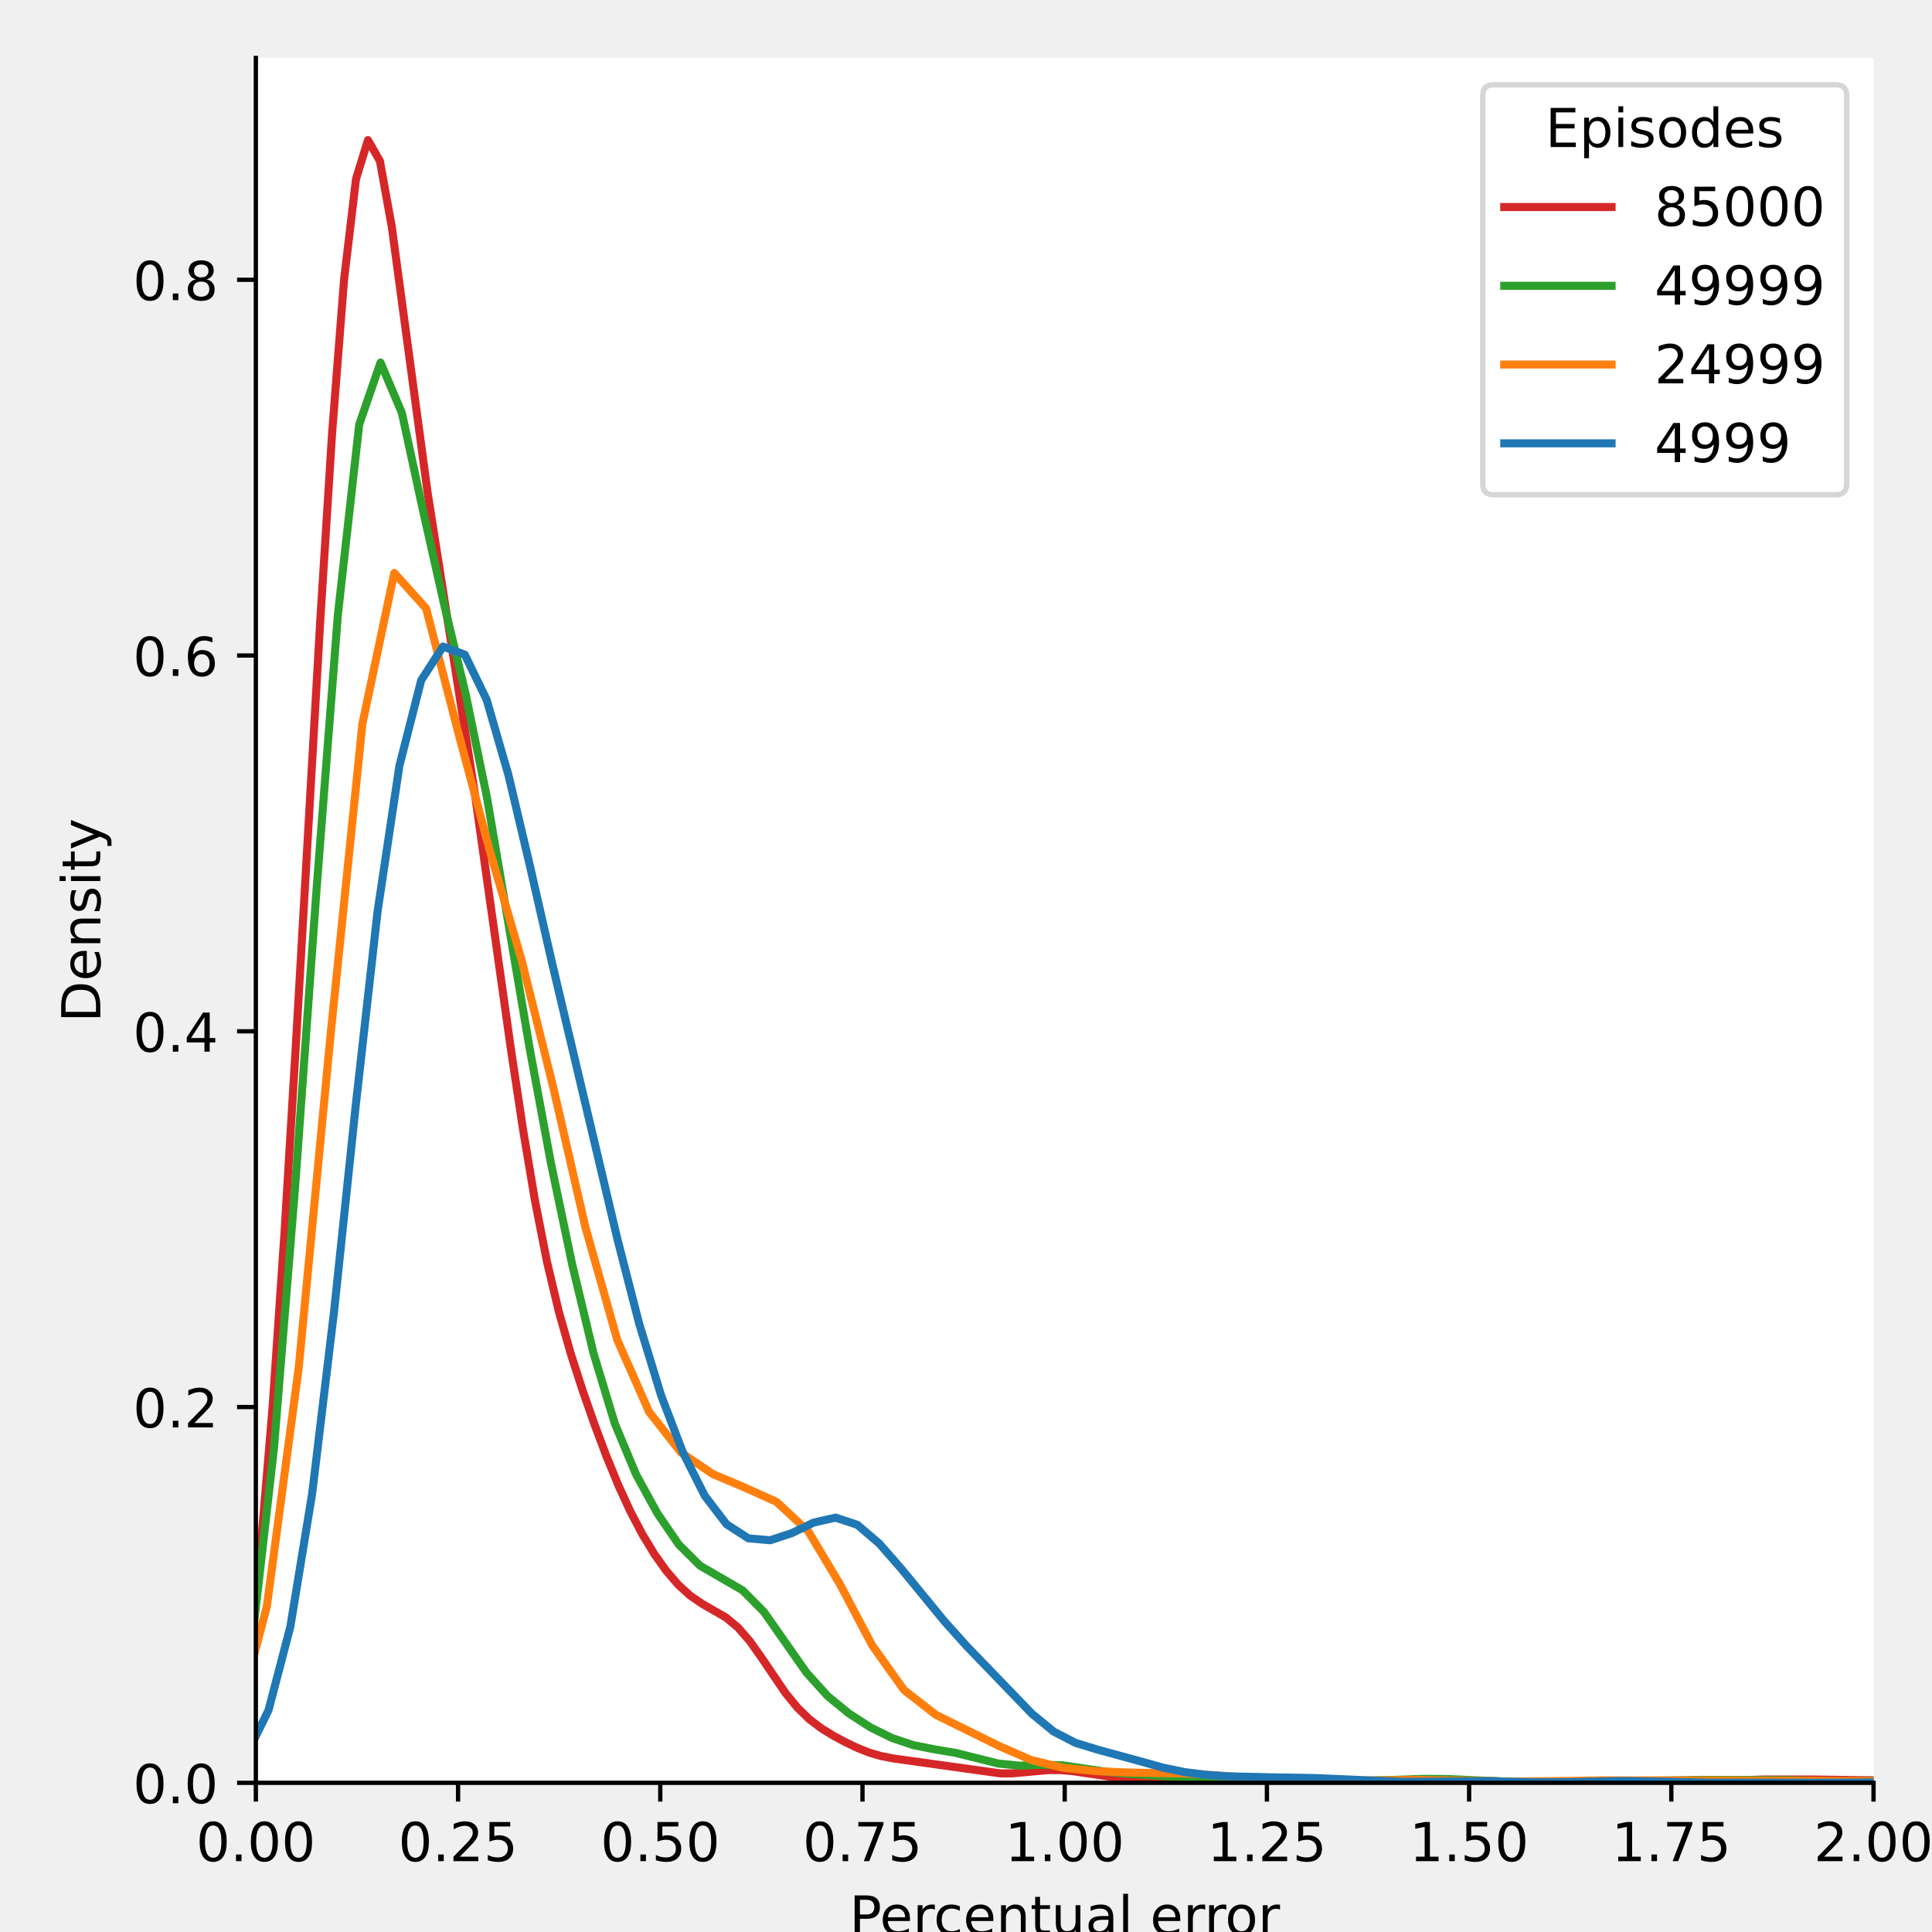
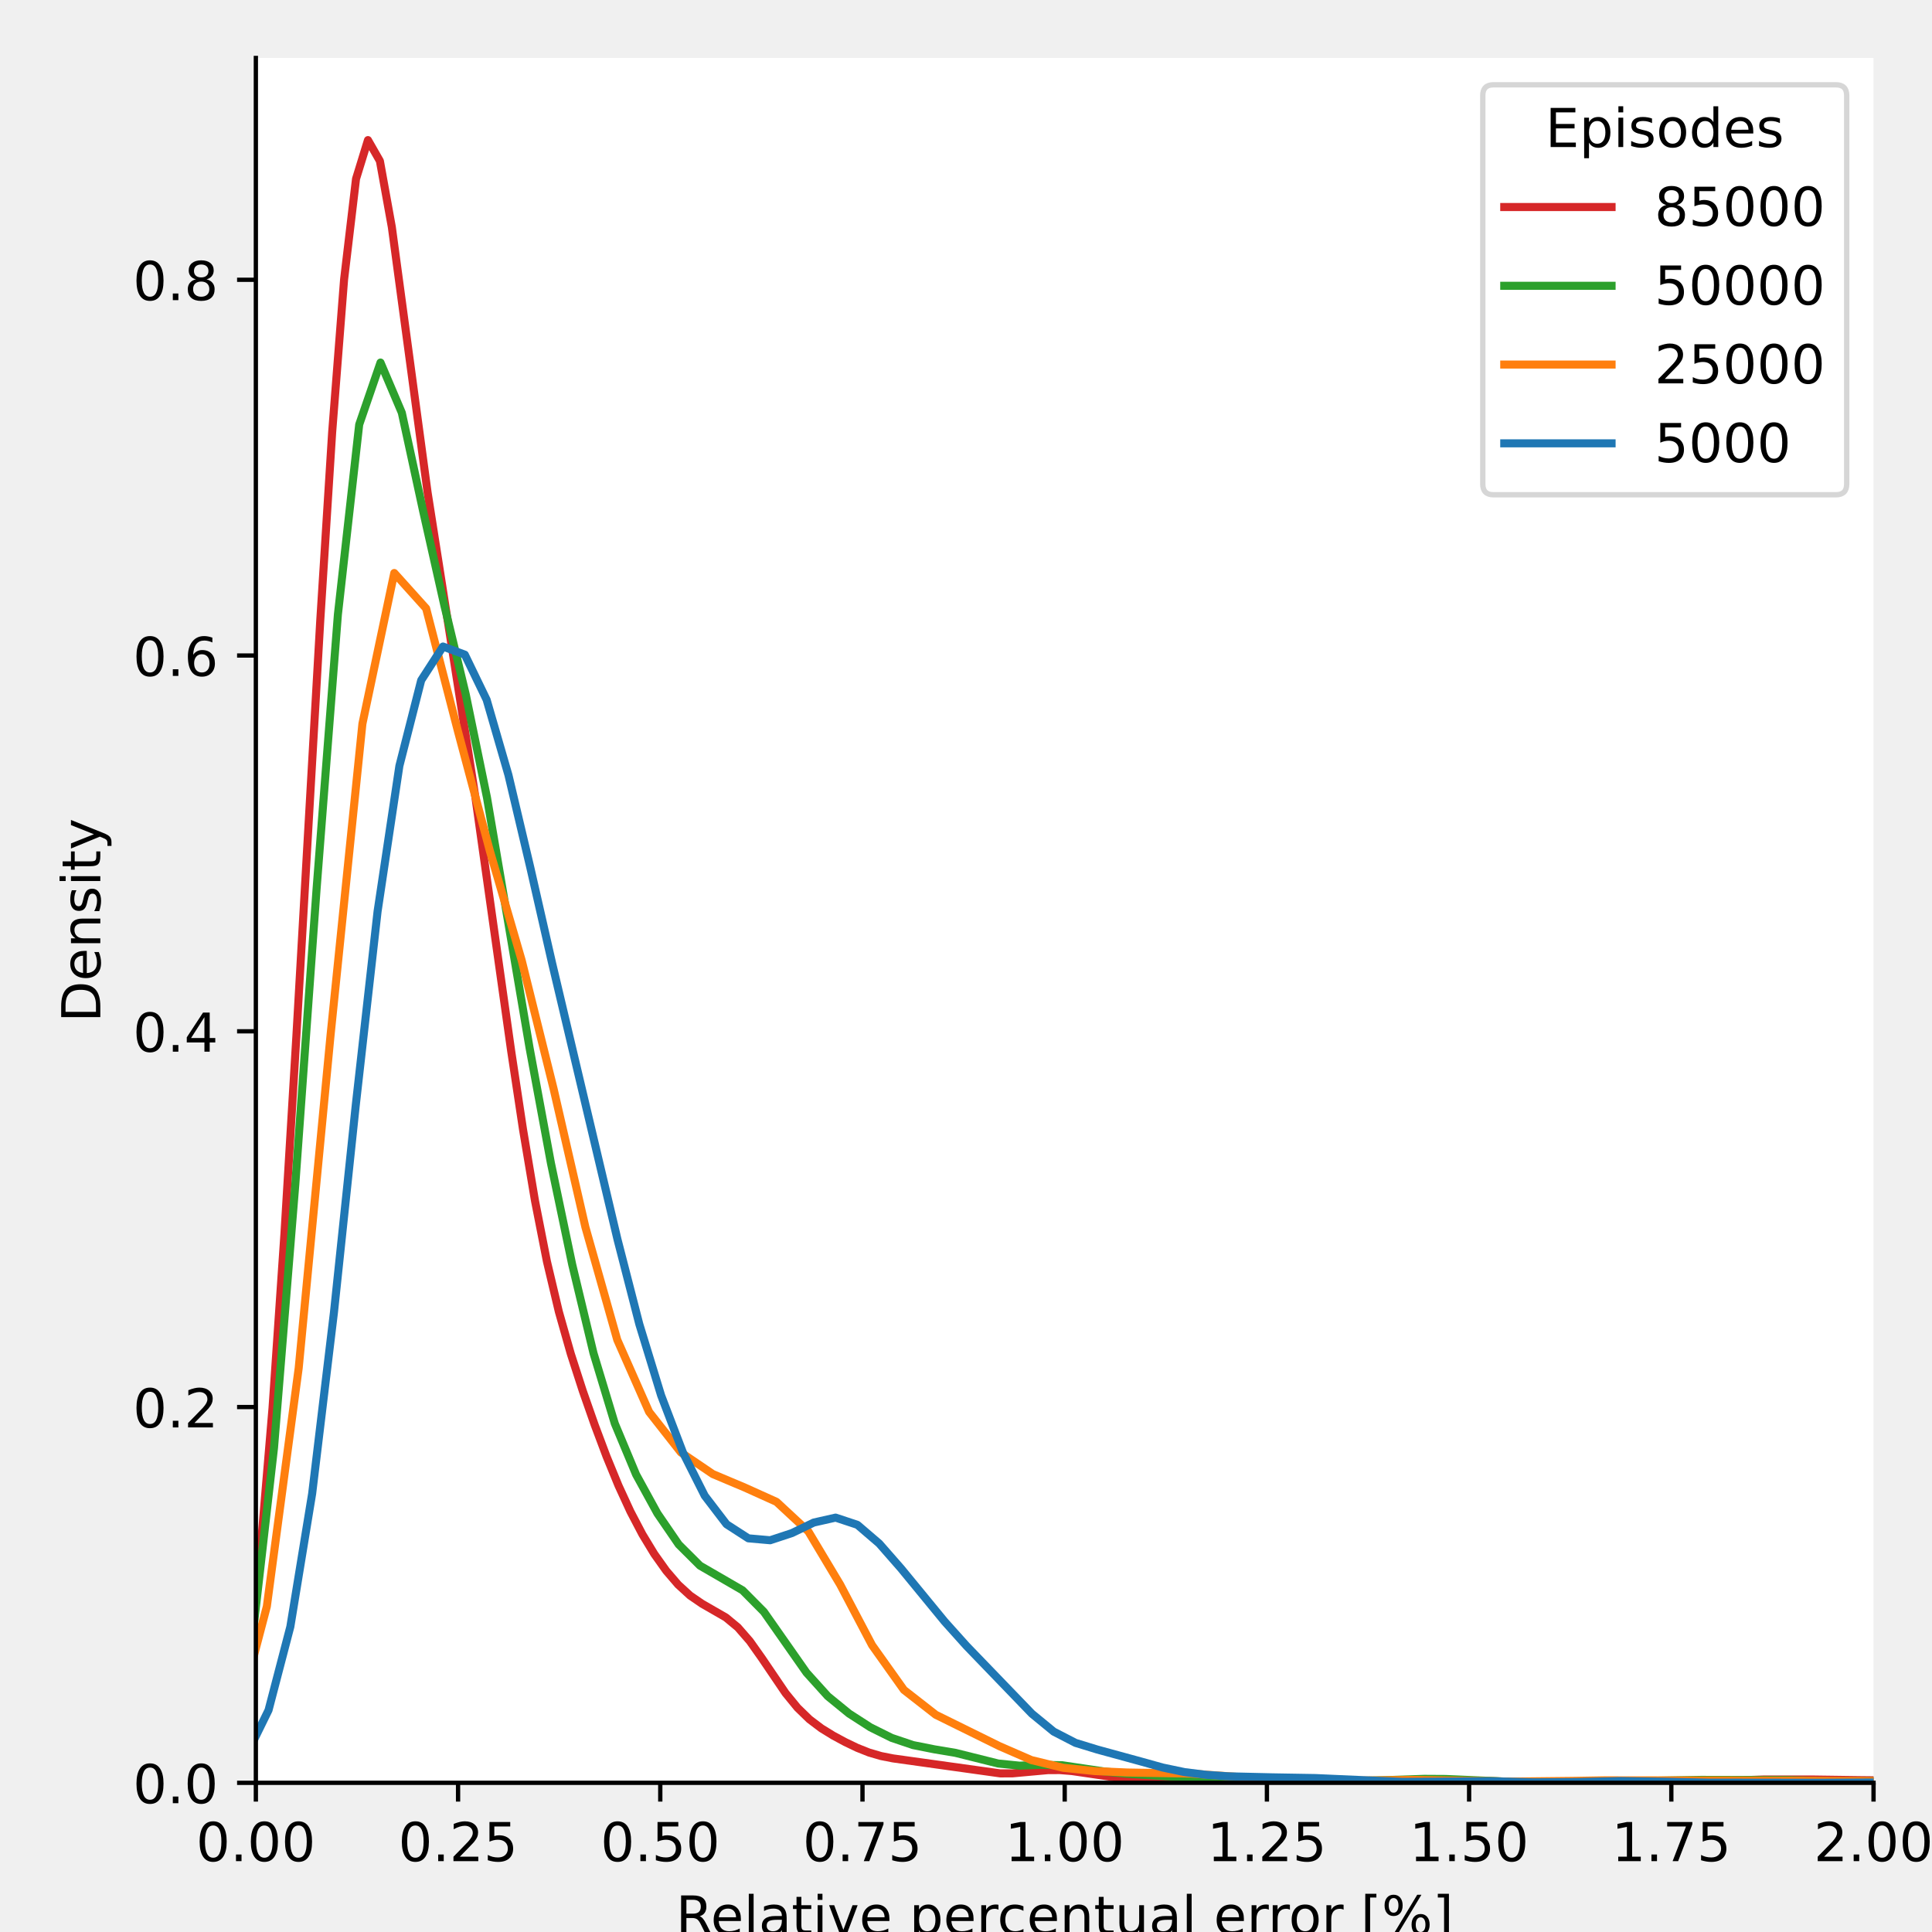
<svg xmlns="http://www.w3.org/2000/svg" xmlns:xlink="http://www.w3.org/1999/xlink" width="360pt" height="360pt" viewBox="0 0 360 360" version="1.1">
  <defs>
    <style type="text/css">*{stroke-linejoin: round; stroke-linecap: butt}</style>
  </defs>
  <g id="figure_1">
    <g id="patch_1">
      <path d="M 0 360  L 360 360  L 360 0  L 0 0  L 0 360  z " style="fill: none" />
    </g>
    <g id="axes_1">
      <g id="patch_2">
        <path d="M 47.675 332.2  L 349.106 332.2  L 349.106 10.8  L 47.675 10.8  z " style="fill: #ffffff" />
      </g>
      <g id="matplotlib.axis_1">
        <g id="xtick_1">
          <g id="line2d_1">
            <defs>
-               <path id="md8706b5ca7" d="M 0 0  L 0 3.5  " style="stroke: #000000; stroke-width: 0.8" />
+               <path id="m1b7a3bfb2a" d="M 0 0  L 0 3.5  " style="stroke: #000000; stroke-width: 0.8" />
            </defs>
            <g>
-               <use xlink:href="#md8706b5ca7" x="47.675" y="332.2" style="stroke: #000000; stroke-width: 0.8" />
+               <use xlink:href="#m1b7a3bfb2a" x="47.675" y="332.2" style="stroke: #000000; stroke-width: 0.8" />
            </g>
          </g>
          <g id="text_1">
            <g transform="translate(36.54219 346.7984)scale(0.1 -0.1)">
              <defs>
                <path id="DejaVuSans-30" d="M 2034 4250  Q 1547 4250 1301 3770  Q 1056 3291 1056 2328  Q 1056 1369 1301 889  Q 1547 409 2034 409  Q 2525 409 2770 889  Q 3016 1369 3016 2328  Q 3016 3291 2770 3770  Q 2525 4250 2034 4250  z M 2034 4750  Q 2819 4750 3233 4129  Q 3647 3509 3647 2328  Q 3647 1150 3233 529  Q 2819 -91 2034 -91  Q 1250 -91 836 529  Q 422 1150 422 2328  Q 422 3509 836 4129  Q 1250 4750 2034 4750  z " transform="scale(0.015625)" />
                <path id="DejaVuSans-2e" d="M 684 794  L 1344 794  L 1344 0  L 684 0  L 684 794  z " transform="scale(0.015625)" />
              </defs>
              <use xlink:href="#DejaVuSans-30" />
              <use xlink:href="#DejaVuSans-2e" x="63.623" />
              <use xlink:href="#DejaVuSans-30" x="95.41" />
              <use xlink:href="#DejaVuSans-30" x="159.033" />
            </g>
          </g>
        </g>
        <g id="xtick_2">
          <g id="line2d_2">
            <g>
-               <use xlink:href="#md8706b5ca7" x="85.354" y="332.2" style="stroke: #000000; stroke-width: 0.8" />
+               <use xlink:href="#m1b7a3bfb2a" x="85.354" y="332.2" style="stroke: #000000; stroke-width: 0.8" />
            </g>
          </g>
          <g id="text_2">
            <g transform="translate(74.22109 346.7984)scale(0.1 -0.1)">
              <defs>
                <path id="DejaVuSans-32" d="M 1228 531  L 3431 531  L 3431 0  L 469 0  L 469 531  Q 828 903 1448 1529  Q 2069 2156 2228 2338  Q 2531 2678 2651 2914  Q 2772 3150 2772 3378  Q 2772 3750 2511 3984  Q 2250 4219 1831 4219  Q 1534 4219 1204 4116  Q 875 4013 500 3803  L 500 4441  Q 881 4594 1212 4672  Q 1544 4750 1819 4750  Q 2544 4750 2975 4387  Q 3406 4025 3406 3419  Q 3406 3131 3298 2873  Q 3191 2616 2906 2266  Q 2828 2175 2409 1742  Q 1991 1309 1228 531  z " transform="scale(0.015625)" />
                <path id="DejaVuSans-35" d="M 691 4666  L 3169 4666  L 3169 4134  L 1269 4134  L 1269 2991  Q 1406 3038 1543 3061  Q 1681 3084 1819 3084  Q 2600 3084 3056 2656  Q 3513 2228 3513 1497  Q 3513 744 3044 326  Q 2575 -91 1722 -91  Q 1428 -91 1123 -41  Q 819 9 494 109  L 494 744  Q 775 591 1075 516  Q 1375 441 1709 441  Q 2250 441 2565 725  Q 2881 1009 2881 1497  Q 2881 1984 2565 2268  Q 2250 2553 1709 2553  Q 1456 2553 1204 2497  Q 953 2441 691 2322  L 691 4666  z " transform="scale(0.015625)" />
              </defs>
              <use xlink:href="#DejaVuSans-30" />
              <use xlink:href="#DejaVuSans-2e" x="63.623" />
              <use xlink:href="#DejaVuSans-32" x="95.41" />
              <use xlink:href="#DejaVuSans-35" x="159.033" />
            </g>
          </g>
        </g>
        <g id="xtick_3">
          <g id="line2d_3">
            <g>
-               <use xlink:href="#md8706b5ca7" x="123.033" y="332.2" style="stroke: #000000; stroke-width: 0.8" />
+               <use xlink:href="#m1b7a3bfb2a" x="123.033" y="332.2" style="stroke: #000000; stroke-width: 0.8" />
            </g>
          </g>
          <g id="text_3">
            <g transform="translate(111.9 346.7984)scale(0.1 -0.1)">
              <use xlink:href="#DejaVuSans-30" />
              <use xlink:href="#DejaVuSans-2e" x="63.623" />
              <use xlink:href="#DejaVuSans-35" x="95.41" />
              <use xlink:href="#DejaVuSans-30" x="159.033" />
            </g>
          </g>
        </g>
        <g id="xtick_4">
          <g id="line2d_4">
            <g>
-               <use xlink:href="#md8706b5ca7" x="160.712" y="332.2" style="stroke: #000000; stroke-width: 0.8" />
+               <use xlink:href="#m1b7a3bfb2a" x="160.712" y="332.2" style="stroke: #000000; stroke-width: 0.8" />
            </g>
          </g>
          <g id="text_4">
            <g transform="translate(149.5789 346.7984)scale(0.1 -0.1)">
              <defs>
                <path id="DejaVuSans-37" d="M 525 4666  L 3525 4666  L 3525 4397  L 1831 0  L 1172 0  L 2766 4134  L 525 4134  L 525 4666  z " transform="scale(0.015625)" />
              </defs>
              <use xlink:href="#DejaVuSans-30" />
              <use xlink:href="#DejaVuSans-2e" x="63.623" />
              <use xlink:href="#DejaVuSans-37" x="95.41" />
              <use xlink:href="#DejaVuSans-35" x="159.033" />
            </g>
          </g>
        </g>
        <g id="xtick_5">
          <g id="line2d_5">
            <g>
-               <use xlink:href="#md8706b5ca7" x="198.391" y="332.2" style="stroke: #000000; stroke-width: 0.8" />
+               <use xlink:href="#m1b7a3bfb2a" x="198.391" y="332.2" style="stroke: #000000; stroke-width: 0.8" />
            </g>
          </g>
          <g id="text_5">
            <g transform="translate(187.2578 346.7984)scale(0.1 -0.1)">
              <defs>
                <path id="DejaVuSans-31" d="M 794 531  L 1825 531  L 1825 4091  L 703 3866  L 703 4441  L 1819 4666  L 2450 4666  L 2450 531  L 3481 531  L 3481 0  L 794 0  L 794 531  z " transform="scale(0.015625)" />
              </defs>
              <use xlink:href="#DejaVuSans-31" />
              <use xlink:href="#DejaVuSans-2e" x="63.623" />
              <use xlink:href="#DejaVuSans-30" x="95.41" />
              <use xlink:href="#DejaVuSans-30" x="159.033" />
            </g>
          </g>
        </g>
        <g id="xtick_6">
          <g id="line2d_6">
            <g>
-               <use xlink:href="#md8706b5ca7" x="236.07" y="332.2" style="stroke: #000000; stroke-width: 0.8" />
+               <use xlink:href="#m1b7a3bfb2a" x="236.07" y="332.2" style="stroke: #000000; stroke-width: 0.8" />
            </g>
          </g>
          <g id="text_6">
            <g transform="translate(224.9367 346.7984)scale(0.1 -0.1)">
              <use xlink:href="#DejaVuSans-31" />
              <use xlink:href="#DejaVuSans-2e" x="63.623" />
              <use xlink:href="#DejaVuSans-32" x="95.41" />
              <use xlink:href="#DejaVuSans-35" x="159.033" />
            </g>
          </g>
        </g>
        <g id="xtick_7">
          <g id="line2d_7">
            <g>
-               <use xlink:href="#md8706b5ca7" x="273.748" y="332.2" style="stroke: #000000; stroke-width: 0.8" />
+               <use xlink:href="#m1b7a3bfb2a" x="273.748" y="332.2" style="stroke: #000000; stroke-width: 0.8" />
            </g>
          </g>
          <g id="text_7">
            <g transform="translate(262.6156 346.7984)scale(0.1 -0.1)">
              <use xlink:href="#DejaVuSans-31" />
              <use xlink:href="#DejaVuSans-2e" x="63.623" />
              <use xlink:href="#DejaVuSans-35" x="95.41" />
              <use xlink:href="#DejaVuSans-30" x="159.033" />
            </g>
          </g>
        </g>
        <g id="xtick_8">
          <g id="line2d_8">
            <g>
-               <use xlink:href="#md8706b5ca7" x="311.427" y="332.2" style="stroke: #000000; stroke-width: 0.8" />
+               <use xlink:href="#m1b7a3bfb2a" x="311.427" y="332.2" style="stroke: #000000; stroke-width: 0.8" />
            </g>
          </g>
          <g id="text_8">
            <g transform="translate(300.2945 346.7984)scale(0.1 -0.1)">
              <use xlink:href="#DejaVuSans-31" />
              <use xlink:href="#DejaVuSans-2e" x="63.623" />
              <use xlink:href="#DejaVuSans-37" x="95.41" />
              <use xlink:href="#DejaVuSans-35" x="159.033" />
            </g>
          </g>
        </g>
        <g id="xtick_9">
          <g id="line2d_9">
            <g>
-               <use xlink:href="#md8706b5ca7" x="349.106" y="332.2" style="stroke: #000000; stroke-width: 0.8" />
+               <use xlink:href="#m1b7a3bfb2a" x="349.106" y="332.2" style="stroke: #000000; stroke-width: 0.8" />
            </g>
          </g>
          <g id="text_9">
            <g transform="translate(337.9734 346.7984)scale(0.1 -0.1)">
              <use xlink:href="#DejaVuSans-32" />
              <use xlink:href="#DejaVuSans-2e" x="63.623" />
              <use xlink:href="#DejaVuSans-30" x="95.41" />
              <use xlink:href="#DejaVuSans-30" x="159.033" />
            </g>
          </g>
        </g>
        <g id="text_10">
-           <g transform="translate(158.2695 360.4766)scale(0.1 -0.1)">
+           <g transform="translate(125.9344 360.4766)scale(0.1 -0.1)">
            <defs>
-               <path id="DejaVuSans-50" d="M 1259 4147  L 1259 2394  L 2053 2394  Q 2494 2394 2734 2622  Q 2975 2850 2975 3272  Q 2975 3691 2734 3919  Q 2494 4147 2053 4147  L 1259 4147  z M 628 4666  L 2053 4666  Q 2838 4666 3239 4311  Q 3641 3956 3641 3272  Q 3641 2581 3239 2228  Q 2838 1875 2053 1875  L 1259 1875  L 1259 0  L 628 0  L 628 4666  z " transform="scale(0.015625)" />
+               <path id="DejaVuSans-52" d="M 2841 2188  Q 3044 2119 3236 1894  Q 3428 1669 3622 1275  L 4263 0  L 3584 0  L 2988 1197  Q 2756 1666 2539 1819  Q 2322 1972 1947 1972  L 1259 1972  L 1259 0  L 628 0  L 628 4666  L 2053 4666  Q 2853 4666 3247 4331  Q 3641 3997 3641 3322  Q 3641 2881 3436 2590  Q 3231 2300 2841 2188  z M 1259 4147  L 1259 2491  L 2053 2491  Q 2509 2491 2742 2702  Q 2975 2913 2975 3322  Q 2975 3731 2742 3939  Q 2509 4147 2053 4147  L 1259 4147  z " transform="scale(0.015625)" />
              <path id="DejaVuSans-65" d="M 3597 1894  L 3597 1613  L 953 1613  Q 991 1019 1311 708  Q 1631 397 2203 397  Q 2534 397 2845 478  Q 3156 559 3463 722  L 3463 178  Q 3153 47 2828 -22  Q 2503 -91 2169 -91  Q 1331 -91 842 396  Q 353 884 353 1716  Q 353 2575 817 3079  Q 1281 3584 2069 3584  Q 2775 3584 3186 3129  Q 3597 2675 3597 1894  z M 3022 2063  Q 3016 2534 2758 2815  Q 2500 3097 2075 3097  Q 1594 3097 1305 2825  Q 1016 2553 972 2059  L 3022 2063  z " transform="scale(0.015625)" />
+               <path id="DejaVuSans-6c" d="M 603 4863  L 1178 4863  L 1178 0  L 603 0  L 603 4863  z " transform="scale(0.015625)" />
+               <path id="DejaVuSans-61" d="M 2194 1759  Q 1497 1759 1228 1600  Q 959 1441 959 1056  Q 959 750 1161 570  Q 1363 391 1709 391  Q 2188 391 2477 730  Q 2766 1069 2766 1631  L 2766 1759  L 2194 1759  z M 3341 1997  L 3341 0  L 2766 0  L 2766 531  Q 2569 213 2275 61  Q 1981 -91 1556 -91  Q 1019 -91 701 211  Q 384 513 384 1019  Q 384 1609 779 1909  Q 1175 2209 1959 2209  L 2766 2209  L 2766 2266  Q 2766 2663 2505 2880  Q 2244 3097 1772 3097  Q 1472 3097 1187 3025  Q 903 2953 641 2809  L 641 3341  Q 956 3463 1253 3523  Q 1550 3584 1831 3584  Q 2591 3584 2966 3190  Q 3341 2797 3341 1997  z " transform="scale(0.015625)" />
+               <path id="DejaVuSans-74" d="M 1172 4494  L 1172 3500  L 2356 3500  L 2356 3053  L 1172 3053  L 1172 1153  Q 1172 725 1289 603  Q 1406 481 1766 481  L 2356 481  L 2356 0  L 1766 0  Q 1100 0 847 248  Q 594 497 594 1153  L 594 3053  L 172 3053  L 172 3500  L 594 3500  L 594 4494  L 1172 4494  z " transform="scale(0.015625)" />
+               <path id="DejaVuSans-69" d="M 603 3500  L 1178 3500  L 1178 0  L 603 0  L 603 3500  z M 603 4863  L 1178 4863  L 1178 4134  L 603 4134  L 603 4863  z " transform="scale(0.015625)" />
+               <path id="DejaVuSans-76" d="M 191 3500  L 800 3500  L 1894 563  L 2988 3500  L 3597 3500  L 2284 0  L 1503 0  L 191 3500  z " transform="scale(0.015625)" />
+               <path id="DejaVuSans-20" transform="scale(0.015625)" />
+               <path id="DejaVuSans-70" d="M 1159 525  L 1159 -1331  L 581 -1331  L 581 3500  L 1159 3500  L 1159 2969  Q 1341 3281 1617 3432  Q 1894 3584 2278 3584  Q 2916 3584 3314 3078  Q 3713 2572 3713 1747  Q 3713 922 3314 415  Q 2916 -91 2278 -91  Q 1894 -91 1617 61  Q 1341 213 1159 525  z M 3116 1747  Q 3116 2381 2855 2742  Q 2594 3103 2138 3103  Q 1681 3103 1420 2742  Q 1159 2381 1159 1747  Q 1159 1113 1420 752  Q 1681 391 2138 391  Q 2594 391 2855 752  Q 3116 1113 3116 1747  z " transform="scale(0.015625)" />
              <path id="DejaVuSans-72" d="M 2631 2963  Q 2534 3019 2420 3045  Q 2306 3072 2169 3072  Q 1681 3072 1420 2755  Q 1159 2438 1159 1844  L 1159 0  L 581 0  L 581 3500  L 1159 3500  L 1159 2956  Q 1341 3275 1631 3429  Q 1922 3584 2338 3584  Q 2397 3584 2469 3576  Q 2541 3569 2628 3553  L 2631 2963  z " transform="scale(0.015625)" />
              <path id="DejaVuSans-63" d="M 3122 3366  L 3122 2828  Q 2878 2963 2633 3030  Q 2388 3097 2138 3097  Q 1578 3097 1268 2742  Q 959 2388 959 1747  Q 959 1106 1268 751  Q 1578 397 2138 397  Q 2388 397 2633 464  Q 2878 531 3122 666  L 3122 134  Q 2881 22 2623 -34  Q 2366 -91 2075 -91  Q 1284 -91 818 406  Q 353 903 353 1747  Q 353 2603 823 3093  Q 1294 3584 2113 3584  Q 2378 3584 2631 3529  Q 2884 3475 3122 3366  z " transform="scale(0.015625)" />
              <path id="DejaVuSans-6e" d="M 3513 2113  L 3513 0  L 2938 0  L 2938 2094  Q 2938 2591 2744 2837  Q 2550 3084 2163 3084  Q 1697 3084 1428 2787  Q 1159 2491 1159 1978  L 1159 0  L 581 0  L 581 3500  L 1159 3500  L 1159 2956  Q 1366 3272 1645 3428  Q 1925 3584 2291 3584  Q 2894 3584 3203 3211  Q 3513 2838 3513 2113  z " transform="scale(0.015625)" />
-               <path id="DejaVuSans-74" d="M 1172 4494  L 1172 3500  L 2356 3500  L 2356 3053  L 1172 3053  L 1172 1153  Q 1172 725 1289 603  Q 1406 481 1766 481  L 2356 481  L 2356 0  L 1766 0  Q 1100 0 847 248  Q 594 497 594 1153  L 594 3053  L 172 3053  L 172 3500  L 594 3500  L 594 4494  L 1172 4494  z " transform="scale(0.015625)" />
              <path id="DejaVuSans-75" d="M 544 1381  L 544 3500  L 1119 3500  L 1119 1403  Q 1119 906 1312 657  Q 1506 409 1894 409  Q 2359 409 2629 706  Q 2900 1003 2900 1516  L 2900 3500  L 3475 3500  L 3475 0  L 2900 0  L 2900 538  Q 2691 219 2414 64  Q 2138 -91 1772 -91  Q 1169 -91 856 284  Q 544 659 544 1381  z M 1991 3584  L 1991 3584  z " transform="scale(0.015625)" />
-               <path id="DejaVuSans-61" d="M 2194 1759  Q 1497 1759 1228 1600  Q 959 1441 959 1056  Q 959 750 1161 570  Q 1363 391 1709 391  Q 2188 391 2477 730  Q 2766 1069 2766 1631  L 2766 1759  L 2194 1759  z M 3341 1997  L 3341 0  L 2766 0  L 2766 531  Q 2569 213 2275 61  Q 1981 -91 1556 -91  Q 1019 -91 701 211  Q 384 513 384 1019  Q 384 1609 779 1909  Q 1175 2209 1959 2209  L 2766 2209  L 2766 2266  Q 2766 2663 2505 2880  Q 2244 3097 1772 3097  Q 1472 3097 1187 3025  Q 903 2953 641 2809  L 641 3341  Q 956 3463 1253 3523  Q 1550 3584 1831 3584  Q 2591 3584 2966 3190  Q 3341 2797 3341 1997  z " transform="scale(0.015625)" />
-               <path id="DejaVuSans-6c" d="M 603 4863  L 1178 4863  L 1178 0  L 603 0  L 603 4863  z " transform="scale(0.015625)" />
-               <path id="DejaVuSans-20" transform="scale(0.015625)" />
              <path id="DejaVuSans-6f" d="M 1959 3097  Q 1497 3097 1228 2736  Q 959 2375 959 1747  Q 959 1119 1226 758  Q 1494 397 1959 397  Q 2419 397 2687 759  Q 2956 1122 2956 1747  Q 2956 2369 2687 2733  Q 2419 3097 1959 3097  z M 1959 3584  Q 2709 3584 3137 3096  Q 3566 2609 3566 1747  Q 3566 888 3137 398  Q 2709 -91 1959 -91  Q 1206 -91 779 398  Q 353 888 353 1747  Q 353 2609 779 3096  Q 1206 3584 1959 3584  z " transform="scale(0.015625)" />
+               <path id="DejaVuSans-5b" d="M 550 4863  L 1875 4863  L 1875 4416  L 1125 4416  L 1125 -397  L 1875 -397  L 1875 -844  L 550 -844  L 550 4863  z " transform="scale(0.015625)" />
+               <path id="DejaVuSans-25" d="M 4653 2053  Q 4381 2053 4226 1822  Q 4072 1591 4072 1178  Q 4072 772 4226 539  Q 4381 306 4653 306  Q 4919 306 5073 539  Q 5228 772 5228 1178  Q 5228 1588 5073 1820  Q 4919 2053 4653 2053  z M 4653 2450  Q 5147 2450 5437 2106  Q 5728 1763 5728 1178  Q 5728 594 5436 251  Q 5144 -91 4653 -91  Q 4153 -91 3862 251  Q 3572 594 3572 1178  Q 3572 1766 3864 2108  Q 4156 2450 4653 2450  z M 1428 4353  Q 1159 4353 1004 4120  Q 850 3888 850 3481  Q 850 3069 1003 2837  Q 1156 2606 1428 2606  Q 1700 2606 1854 2837  Q 2009 3069 2009 3481  Q 2009 3884 1853 4118  Q 1697 4353 1428 4353  z M 4250 4750  L 4750 4750  L 1831 -91  L 1331 -91  L 4250 4750  z M 1428 4750  Q 1922 4750 2215 4408  Q 2509 4066 2509 3481  Q 2509 2891 2217 2550  Q 1925 2209 1428 2209  Q 931 2209 642 2551  Q 353 2894 353 3481  Q 353 4063 643 4406  Q 934 4750 1428 4750  z " transform="scale(0.015625)" />
+               <path id="DejaVuSans-5d" d="M 1947 4863  L 1947 -844  L 622 -844  L 622 -397  L 1369 -397  L 1369 4416  L 622 4416  L 622 4863  L 1947 4863  z " transform="scale(0.015625)" />
            </defs>
-             <use xlink:href="#DejaVuSans-50" />
-             <use xlink:href="#DejaVuSans-65" x="56.678" />
-             <use xlink:href="#DejaVuSans-72" x="118.201" />
-             <use xlink:href="#DejaVuSans-63" x="157.064" />
-             <use xlink:href="#DejaVuSans-65" x="212.045" />
-             <use xlink:href="#DejaVuSans-6e" x="273.568" />
-             <use xlink:href="#DejaVuSans-74" x="336.947" />
-             <use xlink:href="#DejaVuSans-75" x="376.156" />
-             <use xlink:href="#DejaVuSans-61" x="439.535" />
-             <use xlink:href="#DejaVuSans-6c" x="500.814" />
-             <use xlink:href="#DejaVuSans-20" x="528.598" />
-             <use xlink:href="#DejaVuSans-65" x="560.385" />
-             <use xlink:href="#DejaVuSans-72" x="621.908" />
-             <use xlink:href="#DejaVuSans-72" x="661.271" />
-             <use xlink:href="#DejaVuSans-6f" x="700.135" />
-             <use xlink:href="#DejaVuSans-72" x="761.316" />
+             <use xlink:href="#DejaVuSans-52" />
+             <use xlink:href="#DejaVuSans-65" x="64.982" />
+             <use xlink:href="#DejaVuSans-6c" x="126.506" />
+             <use xlink:href="#DejaVuSans-61" x="154.289" />
+             <use xlink:href="#DejaVuSans-74" x="215.568" />
+             <use xlink:href="#DejaVuSans-69" x="254.777" />
+             <use xlink:href="#DejaVuSans-76" x="282.561" />
+             <use xlink:href="#DejaVuSans-65" x="341.74" />
+             <use xlink:href="#DejaVuSans-20" x="403.264" />
+             <use xlink:href="#DejaVuSans-70" x="435.051" />
+             <use xlink:href="#DejaVuSans-65" x="498.527" />
+             <use xlink:href="#DejaVuSans-72" x="560.051" />
+             <use xlink:href="#DejaVuSans-63" x="598.914" />
+             <use xlink:href="#DejaVuSans-65" x="653.895" />
+             <use xlink:href="#DejaVuSans-6e" x="715.418" />
+             <use xlink:href="#DejaVuSans-74" x="778.797" />
+             <use xlink:href="#DejaVuSans-75" x="818.006" />
+             <use xlink:href="#DejaVuSans-61" x="881.385" />
+             <use xlink:href="#DejaVuSans-6c" x="942.664" />
+             <use xlink:href="#DejaVuSans-20" x="970.447" />
+             <use xlink:href="#DejaVuSans-65" x="1002.234" />
+             <use xlink:href="#DejaVuSans-72" x="1063.758" />
+             <use xlink:href="#DejaVuSans-72" x="1103.121" />
+             <use xlink:href="#DejaVuSans-6f" x="1141.984" />
+             <use xlink:href="#DejaVuSans-72" x="1203.166" />
+             <use xlink:href="#DejaVuSans-20" x="1244.279" />
+             <use xlink:href="#DejaVuSans-5b" x="1276.066" />
+             <use xlink:href="#DejaVuSans-25" x="1315.08" />
+             <use xlink:href="#DejaVuSans-5d" x="1410.1" />
          </g>
        </g>
      </g>
      <g id="matplotlib.axis_2">
        <g id="ytick_1">
          <g id="line2d_10">
            <defs>
-               <path id="me649254711" d="M 0 0  L -3.5 0  " style="stroke: #000000; stroke-width: 0.8" />
+               <path id="m74d86df35c" d="M 0 0  L -3.5 0  " style="stroke: #000000; stroke-width: 0.8" />
            </defs>
            <g>
-               <use xlink:href="#me649254711" x="47.675" y="332.2" style="stroke: #000000; stroke-width: 0.8" />
+               <use xlink:href="#m74d86df35c" x="47.675" y="332.2" style="stroke: #000000; stroke-width: 0.8" />
            </g>
          </g>
          <g id="text_11">
            <g transform="translate(24.77188 335.9992)scale(0.1 -0.1)">
              <use xlink:href="#DejaVuSans-30" />
              <use xlink:href="#DejaVuSans-2e" x="63.623" />
              <use xlink:href="#DejaVuSans-30" x="95.41" />
            </g>
          </g>
        </g>
        <g id="ytick_2">
          <g id="line2d_11">
            <g>
-               <use xlink:href="#me649254711" x="47.675" y="262.182" style="stroke: #000000; stroke-width: 0.8" />
+               <use xlink:href="#m74d86df35c" x="47.675" y="262.182" style="stroke: #000000; stroke-width: 0.8" />
            </g>
          </g>
          <g id="text_12">
            <g transform="translate(24.77188 265.9817)scale(0.1 -0.1)">
              <use xlink:href="#DejaVuSans-30" />
              <use xlink:href="#DejaVuSans-2e" x="63.623" />
              <use xlink:href="#DejaVuSans-32" x="95.41" />
            </g>
          </g>
        </g>
        <g id="ytick_3">
          <g id="line2d_12">
            <g>
-               <use xlink:href="#me649254711" x="47.675" y="192.165" style="stroke: #000000; stroke-width: 0.8" />
+               <use xlink:href="#m74d86df35c" x="47.675" y="192.165" style="stroke: #000000; stroke-width: 0.8" />
            </g>
          </g>
          <g id="text_13">
            <g transform="translate(24.77188 195.9642)scale(0.1 -0.1)">
              <defs>
                <path id="DejaVuSans-34" d="M 2419 4116  L 825 1625  L 2419 1625  L 2419 4116  z M 2253 4666  L 3047 4666  L 3047 1625  L 3713 1625  L 3713 1100  L 3047 1100  L 3047 0  L 2419 0  L 2419 1100  L 313 1100  L 313 1709  L 2253 4666  z " transform="scale(0.015625)" />
              </defs>
              <use xlink:href="#DejaVuSans-30" />
              <use xlink:href="#DejaVuSans-2e" x="63.623" />
              <use xlink:href="#DejaVuSans-34" x="95.41" />
            </g>
          </g>
        </g>
        <g id="ytick_4">
          <g id="line2d_13">
            <g>
-               <use xlink:href="#me649254711" x="47.675" y="122.147" style="stroke: #000000; stroke-width: 0.8" />
+               <use xlink:href="#m74d86df35c" x="47.675" y="122.147" style="stroke: #000000; stroke-width: 0.8" />
            </g>
          </g>
          <g id="text_14">
            <g transform="translate(24.77188 125.9466)scale(0.1 -0.1)">
              <defs>
                <path id="DejaVuSans-36" d="M 2113 2584  Q 1688 2584 1439 2293  Q 1191 2003 1191 1497  Q 1191 994 1439 701  Q 1688 409 2113 409  Q 2538 409 2786 701  Q 3034 994 3034 1497  Q 3034 2003 2786 2293  Q 2538 2584 2113 2584  z M 3366 4563  L 3366 3988  Q 3128 4100 2886 4159  Q 2644 4219 2406 4219  Q 1781 4219 1451 3797  Q 1122 3375 1075 2522  Q 1259 2794 1537 2939  Q 1816 3084 2150 3084  Q 2853 3084 3261 2657  Q 3669 2231 3669 1497  Q 3669 778 3244 343  Q 2819 -91 2113 -91  Q 1303 -91 875 529  Q 447 1150 447 2328  Q 447 3434 972 4092  Q 1497 4750 2381 4750  Q 2619 4750 2861 4703  Q 3103 4656 3366 4563  z " transform="scale(0.015625)" />
              </defs>
              <use xlink:href="#DejaVuSans-30" />
              <use xlink:href="#DejaVuSans-2e" x="63.623" />
              <use xlink:href="#DejaVuSans-36" x="95.41" />
            </g>
          </g>
        </g>
        <g id="ytick_5">
          <g id="line2d_14">
            <g>
-               <use xlink:href="#me649254711" x="47.675" y="52.13" style="stroke: #000000; stroke-width: 0.8" />
+               <use xlink:href="#m74d86df35c" x="47.675" y="52.13" style="stroke: #000000; stroke-width: 0.8" />
            </g>
          </g>
          <g id="text_15">
            <g transform="translate(24.77188 55.92909)scale(0.1 -0.1)">
              <defs>
                <path id="DejaVuSans-38" d="M 2034 2216  Q 1584 2216 1326 1975  Q 1069 1734 1069 1313  Q 1069 891 1326 650  Q 1584 409 2034 409  Q 2484 409 2743 651  Q 3003 894 3003 1313  Q 3003 1734 2745 1975  Q 2488 2216 2034 2216  z M 1403 2484  Q 997 2584 770 2862  Q 544 3141 544 3541  Q 544 4100 942 4425  Q 1341 4750 2034 4750  Q 2731 4750 3128 4425  Q 3525 4100 3525 3541  Q 3525 3141 3298 2862  Q 3072 2584 2669 2484  Q 3125 2378 3379 2068  Q 3634 1759 3634 1313  Q 3634 634 3220 271  Q 2806 -91 2034 -91  Q 1263 -91 848 271  Q 434 634 434 1313  Q 434 1759 690 2068  Q 947 2378 1403 2484  z M 1172 3481  Q 1172 3119 1398 2916  Q 1625 2713 2034 2713  Q 2441 2713 2670 2916  Q 2900 3119 2900 3481  Q 2900 3844 2670 4047  Q 2441 4250 2034 4250  Q 1625 4250 1398 4047  Q 1172 3844 1172 3481  z " transform="scale(0.015625)" />
              </defs>
              <use xlink:href="#DejaVuSans-30" />
              <use xlink:href="#DejaVuSans-2e" x="63.623" />
              <use xlink:href="#DejaVuSans-38" x="95.41" />
            </g>
          </g>
        </g>
        <g id="text_16">
          <g transform="translate(18.69219 190.5086)rotate(-90)scale(0.1 -0.1)">
            <defs>
              <path id="DejaVuSans-44" d="M 1259 4147  L 1259 519  L 2022 519  Q 2988 519 3436 956  Q 3884 1394 3884 2338  Q 3884 3275 3436 3711  Q 2988 4147 2022 4147  L 1259 4147  z M 628 4666  L 1925 4666  Q 3281 4666 3915 4102  Q 4550 3538 4550 2338  Q 4550 1131 3912 565  Q 3275 0 1925 0  L 628 0  L 628 4666  z " transform="scale(0.015625)" />
              <path id="DejaVuSans-73" d="M 2834 3397  L 2834 2853  Q 2591 2978 2328 3040  Q 2066 3103 1784 3103  Q 1356 3103 1142 2972  Q 928 2841 928 2578  Q 928 2378 1081 2264  Q 1234 2150 1697 2047  L 1894 2003  Q 2506 1872 2764 1633  Q 3022 1394 3022 966  Q 3022 478 2636 193  Q 2250 -91 1575 -91  Q 1294 -91 989 -36  Q 684 19 347 128  L 347 722  Q 666 556 975 473  Q 1284 391 1588 391  Q 1994 391 2212 530  Q 2431 669 2431 922  Q 2431 1156 2273 1281  Q 2116 1406 1581 1522  L 1381 1569  Q 847 1681 609 1914  Q 372 2147 372 2553  Q 372 3047 722 3315  Q 1072 3584 1716 3584  Q 2034 3584 2315 3537  Q 2597 3491 2834 3397  z " transform="scale(0.015625)" />
-               <path id="DejaVuSans-69" d="M 603 3500  L 1178 3500  L 1178 0  L 603 0  L 603 3500  z M 603 4863  L 1178 4863  L 1178 4134  L 603 4134  L 603 4863  z " transform="scale(0.015625)" />
              <path id="DejaVuSans-79" d="M 2059 -325  Q 1816 -950 1584 -1140  Q 1353 -1331 966 -1331  L 506 -1331  L 506 -850  L 844 -850  Q 1081 -850 1212 -737  Q 1344 -625 1503 -206  L 1606 56  L 191 3500  L 800 3500  L 1894 763  L 2988 3500  L 3597 3500  L 2059 -325  z " transform="scale(0.015625)" />
            </defs>
            <use xlink:href="#DejaVuSans-44" />
            <use xlink:href="#DejaVuSans-65" x="77.002" />
            <use xlink:href="#DejaVuSans-6e" x="138.525" />
            <use xlink:href="#DejaVuSans-73" x="201.904" />
            <use xlink:href="#DejaVuSans-69" x="254.004" />
            <use xlink:href="#DejaVuSans-74" x="281.787" />
            <use xlink:href="#DejaVuSans-79" x="320.996" />
          </g>
        </g>
      </g>
      <g id="line2d_15">
-         <path d="M 32.991 332.157  L 35.214 332.021  L 37.438 331.561  L 39.661 330.238  L 41.884 326.993  L 44.107 320.189  L 46.331 307.925  L 48.554 288.759  L 50.777 262.409  L 53.001 229.908  L 55.224 193.124  L 59.67 115.723  L 61.894 80.545  L 64.117 52.063  L 66.34 33.331  L 68.564 26.105  L 70.787 29.992  L 73.01 42.297  L 79.68 91.785  L 88.573 148.477  L 95.243 195.791  L 97.466 210.515  L 99.689 223.752  L 101.913 235.064  L 104.136 244.428  L 106.359 252.261  L 108.583 259.146  L 110.806 265.495  L 113.029 271.415  L 115.252 276.831  L 117.476 281.664  L 119.699 285.9  L 121.922 289.567  L 124.146 292.693  L 126.369 295.28  L 128.592 297.311  L 130.815 298.834  L 135.262 301.394  L 137.485 303.236  L 139.709 305.789  L 141.932 308.93  L 146.378 315.489  L 148.602 318.208  L 150.825 320.366  L 153.048 322.047  L 155.272 323.416  L 157.495 324.613  L 159.718 325.679  L 161.941 326.563  L 164.165 327.213  L 166.388 327.652  L 186.397 330.447  L 188.621 330.442  L 195.291 329.834  L 197.514 329.83  L 199.737 330.011  L 208.63 331.313  L 210.854 331.438  L 215.3 331.369  L 219.747 331.258  L 237.533 331.659  L 244.203 332.075  L 248.649 332.158  L 255.319 331.997  L 264.212 331.604  L 268.659 331.659  L 284.222 332.064  L 295.338 332.014  L 302.008 332.077  L 313.124 331.982  L 319.794 331.875  L 328.687 331.584  L 337.58 331.582  L 346.474 331.703  L 350.92 331.749  L 361 332.155  L 361 332.155  " clip-path="url(#pd4cf641b38)" style="fill: none; stroke: #d62728; stroke-width: 1.5; stroke-linecap: square" />
+         <path d="M 32.991 332.157  L 35.214 332.021  L 37.438 331.561  L 39.661 330.238  L 41.884 326.993  L 44.107 320.189  L 46.331 307.925  L 48.554 288.759  L 50.777 262.409  L 53.001 229.908  L 55.224 193.124  L 59.67 115.723  L 61.894 80.545  L 64.117 52.063  L 66.34 33.331  L 68.564 26.105  L 70.787 29.992  L 73.01 42.297  L 79.68 91.785  L 88.573 148.477  L 95.243 195.791  L 97.466 210.515  L 99.689 223.752  L 101.913 235.064  L 104.136 244.428  L 106.359 252.261  L 108.583 259.146  L 110.806 265.495  L 113.029 271.415  L 115.252 276.831  L 117.476 281.664  L 119.699 285.9  L 121.922 289.567  L 124.146 292.693  L 126.369 295.28  L 128.592 297.311  L 130.815 298.834  L 135.262 301.394  L 137.485 303.236  L 139.709 305.789  L 141.932 308.93  L 146.378 315.489  L 148.602 318.208  L 150.825 320.366  L 153.048 322.047  L 155.272 323.416  L 157.495 324.613  L 159.718 325.679  L 161.941 326.563  L 164.165 327.213  L 166.388 327.652  L 186.397 330.447  L 188.621 330.442  L 195.291 329.834  L 197.514 329.83  L 199.737 330.011  L 208.63 331.313  L 210.854 331.438  L 215.3 331.369  L 219.747 331.258  L 237.533 331.659  L 244.203 332.075  L 248.649 332.158  L 255.319 331.997  L 264.212 331.604  L 268.659 331.659  L 284.222 332.064  L 295.338 332.014  L 302.008 332.077  L 313.124 331.982  L 319.794 331.875  L 328.687 331.584  L 337.58 331.582  L 346.474 331.703  L 350.92 331.749  L 361 332.155  L 361 332.155  " clip-path="url(#pca8aa67330)" style="fill: none; stroke: #d62728; stroke-width: 1.5; stroke-linecap: square" />
      </g>
      <g id="line2d_16">
-         <path d="M 31.214 332.161  L 35.183 331.853  L 39.152 330.077  L 43.121 323.161  L 47.089 304.676  L 51.058 269.772  L 55.027 220.705  L 58.996 165.563  L 62.964 114.495  L 66.933 79.108  L 70.902 67.556  L 74.871 76.905  L 78.839 95.202  L 82.808 112.853  L 86.777 129.352  L 90.746 148.63  L 98.683 195.289  L 102.652 216.704  L 106.621 235.624  L 110.59 252.142  L 114.558 265.254  L 118.527 274.76  L 122.496 281.995  L 126.465 287.785  L 130.433 291.738  L 138.371 296.334  L 142.34 300.34  L 150.277 311.669  L 154.246 316.064  L 158.215 319.303  L 162.183 321.861  L 166.152 323.83  L 170.121 325.169  L 174.09 325.96  L 178.058 326.624  L 185.996 328.606  L 189.965 329.005  L 193.933 328.851  L 197.902 328.924  L 205.84 330.101  L 209.808 330.499  L 233.621 332.016  L 237.59 332.118  L 249.496 331.929  L 257.433 331.733  L 265.371 331.462  L 269.34 331.485  L 285.215 332.165  L 293.152 332.069  L 316.965 331.655  L 332.84 331.689  L 340.777 331.896  L 348.715 331.894  L 356.652 331.805  L 361 331.886  L 361 331.886  " clip-path="url(#pd4cf641b38)" style="fill: none; stroke: #2ca02c; stroke-width: 1.5; stroke-linecap: square" />
+         <path d="M 31.214 332.161  L 35.183 331.853  L 39.152 330.077  L 43.121 323.161  L 47.089 304.676  L 51.058 269.772  L 55.027 220.705  L 58.996 165.563  L 62.964 114.495  L 66.933 79.108  L 70.902 67.556  L 74.871 76.905  L 78.839 95.202  L 82.808 112.853  L 86.777 129.352  L 90.746 148.63  L 98.683 195.289  L 102.652 216.704  L 106.621 235.624  L 110.59 252.142  L 114.558 265.254  L 118.527 274.76  L 122.496 281.995  L 126.465 287.785  L 130.433 291.738  L 138.371 296.334  L 142.34 300.34  L 150.277 311.669  L 154.246 316.064  L 158.215 319.303  L 162.183 321.861  L 166.152 323.83  L 170.121 325.169  L 174.09 325.96  L 178.058 326.624  L 185.996 328.606  L 189.965 329.005  L 193.933 328.851  L 197.902 328.924  L 205.84 330.101  L 209.808 330.499  L 233.621 332.016  L 237.59 332.118  L 249.496 331.929  L 257.433 331.733  L 265.371 331.462  L 269.34 331.485  L 285.215 332.165  L 293.152 332.069  L 316.965 331.655  L 332.84 331.689  L 340.777 331.896  L 348.715 331.894  L 356.652 331.805  L 361 331.886  L 361 331.886  " clip-path="url(#pca8aa67330)" style="fill: none; stroke: #2ca02c; stroke-width: 1.5; stroke-linecap: square" />
      </g>
      <g id="line2d_17">
-         <path d="M 25.98 332.173  L 31.916 331.889  L 37.851 329.989  L 43.787 321.948  L 49.722 299.336  L 55.658 254.916  L 61.593 192.899  L 67.529 134.874  L 73.464 106.772  L 79.4 113.367  L 85.335 136.271  L 91.271 158.534  L 97.206 178.938  L 103.142 202.832  L 109.077 228.647  L 115.013 249.649  L 120.948 263.084  L 126.884 270.643  L 132.819 274.669  L 138.755 277.172  L 144.69 279.849  L 150.626 285.361  L 156.561 295.279  L 162.497 306.554  L 168.432 314.891  L 174.368 319.523  L 186.239 325.379  L 192.174 327.962  L 198.11 329.402  L 204.045 330.019  L 209.981 330.278  L 221.852 330.48  L 239.658 331.736  L 245.594 331.857  L 263.4 331.661  L 281.207 331.97  L 293.078 331.843  L 299.013 331.74  L 322.756 331.772  L 346.498 331.874  L 361 332.074  L 361 332.074  " clip-path="url(#pd4cf641b38)" style="fill: none; stroke: #ff7f0e; stroke-width: 1.5; stroke-linecap: square" />
+         <path d="M 25.98 332.173  L 31.916 331.889  L 37.851 329.989  L 43.787 321.948  L 49.722 299.336  L 55.658 254.916  L 61.593 192.899  L 67.529 134.874  L 73.464 106.772  L 79.4 113.367  L 85.335 136.271  L 91.271 158.534  L 97.206 178.938  L 103.142 202.832  L 109.077 228.647  L 115.013 249.649  L 120.948 263.084  L 126.884 270.643  L 132.819 274.669  L 138.755 277.172  L 144.69 279.849  L 150.626 285.361  L 156.561 295.279  L 162.497 306.554  L 168.432 314.891  L 174.368 319.523  L 186.239 325.379  L 192.174 327.962  L 198.11 329.402  L 204.045 330.019  L 209.981 330.278  L 221.852 330.48  L 239.658 331.736  L 245.594 331.857  L 263.4 331.661  L 281.207 331.97  L 293.078 331.843  L 299.013 331.74  L 322.756 331.772  L 346.498 331.874  L 361 332.074  L 361 332.074  " clip-path="url(#pca8aa67330)" style="fill: none; stroke: #ff7f0e; stroke-width: 1.5; stroke-linecap: square" />
      </g>
      <g id="line2d_18">
-         <path d="M 29.717 332.19  L 33.781 332.129  L 37.845 331.807  L 41.909 330.567  L 45.973 326.949  L 50.037 318.665  L 54.101 303.115  L 58.165 278.319  L 62.229 244.529  L 66.293 205.923  L 70.357 169.823  L 74.421 142.71  L 78.485 126.755  L 82.549 120.473  L 86.613 121.986  L 90.677 130.391  L 94.741 144.418  L 98.805 161.609  L 102.869 179.436  L 115.061 230.948  L 119.125 246.733  L 123.189 260.013  L 127.253 270.641  L 131.317 278.707  L 135.381 284.021  L 139.445 286.645  L 143.509 287.004  L 147.573 285.664  L 151.637 283.703  L 155.701 282.785  L 159.765 284.13  L 163.829 287.616  L 167.893 292.253  L 176.021 302.153  L 180.085 306.682  L 192.277 319.324  L 196.341 322.66  L 200.405 324.758  L 204.469 326.003  L 212.597 328.225  L 216.661 329.357  L 220.725 330.208  L 224.789 330.716  L 228.853 330.99  L 236.981 331.178  L 245.109 331.314  L 261.365 332.03  L 277.621 331.908  L 285.749 332.107  L 293.877 332.055  L 302.005 331.874  L 310.133 331.997  L 318.261 332.167  L 338.581 332.194  L 361 332.074  L 361 332.074  " clip-path="url(#pd4cf641b38)" style="fill: none; stroke: #1f77b4; stroke-width: 1.5; stroke-linecap: square" />
+         <path d="M 29.717 332.19  L 33.781 332.129  L 37.845 331.807  L 41.909 330.567  L 45.973 326.949  L 50.037 318.665  L 54.101 303.115  L 58.165 278.319  L 62.229 244.529  L 66.293 205.923  L 70.357 169.823  L 74.421 142.71  L 78.485 126.755  L 82.549 120.473  L 86.613 121.986  L 90.677 130.391  L 94.741 144.418  L 98.805 161.609  L 102.869 179.436  L 115.061 230.948  L 119.125 246.733  L 123.189 260.013  L 127.253 270.641  L 131.317 278.707  L 135.381 284.021  L 139.445 286.645  L 143.509 287.004  L 147.573 285.664  L 151.637 283.703  L 155.701 282.785  L 159.765 284.13  L 163.829 287.616  L 167.893 292.253  L 176.021 302.153  L 180.085 306.682  L 192.277 319.324  L 196.341 322.66  L 200.405 324.758  L 204.469 326.003  L 212.597 328.225  L 216.661 329.357  L 220.725 330.208  L 224.789 330.716  L 228.853 330.99  L 236.981 331.178  L 245.109 331.314  L 261.365 332.03  L 277.621 331.908  L 285.749 332.107  L 293.877 332.055  L 302.005 331.874  L 310.133 331.997  L 318.261 332.167  L 338.581 332.194  L 361 332.074  L 361 332.074  " clip-path="url(#pca8aa67330)" style="fill: none; stroke: #1f77b4; stroke-width: 1.5; stroke-linecap: square" />
      </g>
      <g id="patch_3">
        <path d="M 47.675 332.2  L 47.675 10.8  " style="fill: none; stroke: #000000; stroke-width: 0.8; stroke-linejoin: miter; stroke-linecap: square" />
      </g>
      <g id="patch_4">
        <path d="M 47.675 332.2  L 349.106 332.2  " style="fill: none; stroke: #000000; stroke-width: 0.8; stroke-linejoin: miter; stroke-linecap: square" />
      </g>
      <g id="legend_1">
        <g id="patch_5">
          <path d="M 278.294 92.191  L 342.106 92.191  Q 344.106 92.191 344.106 90.191  L 344.106 17.8  Q 344.106 15.8 342.106 15.8  L 278.294 15.8  Q 276.294 15.8 276.294 17.8  L 276.294 90.191  Q 276.294 92.191 278.294 92.191  z " style="fill: #ffffff; opacity: 0.8; stroke: #cccccc; stroke-linejoin: miter" />
        </g>
        <g id="text_17">
          <g transform="translate(287.9578 27.39844)scale(0.1 -0.1)">
            <defs>
              <path id="DejaVuSans-45" d="M 628 4666  L 3578 4666  L 3578 4134  L 1259 4134  L 1259 2753  L 3481 2753  L 3481 2222  L 1259 2222  L 1259 531  L 3634 531  L 3634 0  L 628 0  L 628 4666  z " transform="scale(0.015625)" />
-               <path id="DejaVuSans-70" d="M 1159 525  L 1159 -1331  L 581 -1331  L 581 3500  L 1159 3500  L 1159 2969  Q 1341 3281 1617 3432  Q 1894 3584 2278 3584  Q 2916 3584 3314 3078  Q 3713 2572 3713 1747  Q 3713 922 3314 415  Q 2916 -91 2278 -91  Q 1894 -91 1617 61  Q 1341 213 1159 525  z M 3116 1747  Q 3116 2381 2855 2742  Q 2594 3103 2138 3103  Q 1681 3103 1420 2742  Q 1159 2381 1159 1747  Q 1159 1113 1420 752  Q 1681 391 2138 391  Q 2594 391 2855 752  Q 3116 1113 3116 1747  z " transform="scale(0.015625)" />
              <path id="DejaVuSans-64" d="M 2906 2969  L 2906 4863  L 3481 4863  L 3481 0  L 2906 0  L 2906 525  Q 2725 213 2448 61  Q 2172 -91 1784 -91  Q 1150 -91 751 415  Q 353 922 353 1747  Q 353 2572 751 3078  Q 1150 3584 1784 3584  Q 2172 3584 2448 3432  Q 2725 3281 2906 2969  z M 947 1747  Q 947 1113 1208 752  Q 1469 391 1925 391  Q 2381 391 2643 752  Q 2906 1113 2906 1747  Q 2906 2381 2643 2742  Q 2381 3103 1925 3103  Q 1469 3103 1208 2742  Q 947 2381 947 1747  z " transform="scale(0.015625)" />
            </defs>
            <use xlink:href="#DejaVuSans-45" />
            <use xlink:href="#DejaVuSans-70" x="63.184" />
            <use xlink:href="#DejaVuSans-69" x="126.66" />
            <use xlink:href="#DejaVuSans-73" x="154.443" />
            <use xlink:href="#DejaVuSans-6f" x="206.543" />
            <use xlink:href="#DejaVuSans-64" x="267.725" />
            <use xlink:href="#DejaVuSans-65" x="331.201" />
            <use xlink:href="#DejaVuSans-73" x="392.725" />
          </g>
        </g>
        <g id="line2d_19">
          <path d="M 280.294 38.577  L 290.294 38.577  L 300.294 38.577  " style="fill: none; stroke: #d62728; stroke-width: 1.5; stroke-linecap: square" />
        </g>
        <g id="text_18">
          <g transform="translate(308.2937 42.07656)scale(0.1 -0.1)">
            <use xlink:href="#DejaVuSans-38" />
            <use xlink:href="#DejaVuSans-35" x="63.623" />
            <use xlink:href="#DejaVuSans-30" x="127.246" />
            <use xlink:href="#DejaVuSans-30" x="190.869" />
            <use xlink:href="#DejaVuSans-30" x="254.492" />
          </g>
        </g>
        <g id="line2d_20">
          <path d="M 280.294 53.255  L 290.294 53.255  L 300.294 53.255  " style="fill: none; stroke: #2ca02c; stroke-width: 1.5; stroke-linecap: square" />
        </g>
        <g id="text_19">
          <g transform="translate(308.2937 56.75469)scale(0.1 -0.1)">
-             <defs>
-               <path id="DejaVuSans-39" d="M 703 97  L 703 672  Q 941 559 1184 500  Q 1428 441 1663 441  Q 2288 441 2617 861  Q 2947 1281 2994 2138  Q 2813 1869 2534 1725  Q 2256 1581 1919 1581  Q 1219 1581 811 2004  Q 403 2428 403 3163  Q 403 3881 828 4315  Q 1253 4750 1959 4750  Q 2769 4750 3195 4129  Q 3622 3509 3622 2328  Q 3622 1225 3098 567  Q 2575 -91 1691 -91  Q 1453 -91 1209 -44  Q 966 3 703 97  z M 1959 2075  Q 2384 2075 2632 2365  Q 2881 2656 2881 3163  Q 2881 3666 2632 3958  Q 2384 4250 1959 4250  Q 1534 4250 1286 3958  Q 1038 3666 1038 3163  Q 1038 2656 1286 2365  Q 1534 2075 1959 2075  z " transform="scale(0.015625)" />
-             </defs>
-             <use xlink:href="#DejaVuSans-34" />
-             <use xlink:href="#DejaVuSans-39" x="63.623" />
-             <use xlink:href="#DejaVuSans-39" x="127.246" />
-             <use xlink:href="#DejaVuSans-39" x="190.869" />
-             <use xlink:href="#DejaVuSans-39" x="254.492" />
+             <use xlink:href="#DejaVuSans-35" />
+             <use xlink:href="#DejaVuSans-30" x="63.623" />
+             <use xlink:href="#DejaVuSans-30" x="127.246" />
+             <use xlink:href="#DejaVuSans-30" x="190.869" />
+             <use xlink:href="#DejaVuSans-30" x="254.492" />
          </g>
        </g>
        <g id="line2d_21">
          <path d="M 280.294 67.933  L 290.294 67.933  L 300.294 67.933  " style="fill: none; stroke: #ff7f0e; stroke-width: 1.5; stroke-linecap: square" />
        </g>
        <g id="text_20">
          <g transform="translate(308.2937 71.43281)scale(0.1 -0.1)">
            <use xlink:href="#DejaVuSans-32" />
-             <use xlink:href="#DejaVuSans-34" x="63.623" />
-             <use xlink:href="#DejaVuSans-39" x="127.246" />
-             <use xlink:href="#DejaVuSans-39" x="190.869" />
-             <use xlink:href="#DejaVuSans-39" x="254.492" />
+             <use xlink:href="#DejaVuSans-35" x="63.623" />
+             <use xlink:href="#DejaVuSans-30" x="127.246" />
+             <use xlink:href="#DejaVuSans-30" x="190.869" />
+             <use xlink:href="#DejaVuSans-30" x="254.492" />
          </g>
        </g>
        <g id="line2d_22">
          <path d="M 280.294 82.611  L 290.294 82.611  L 300.294 82.611  " style="fill: none; stroke: #1f77b4; stroke-width: 1.5; stroke-linecap: square" />
        </g>
        <g id="text_21">
          <g transform="translate(308.2937 86.11094)scale(0.1 -0.1)">
-             <use xlink:href="#DejaVuSans-34" />
-             <use xlink:href="#DejaVuSans-39" x="63.623" />
-             <use xlink:href="#DejaVuSans-39" x="127.246" />
-             <use xlink:href="#DejaVuSans-39" x="190.869" />
+             <use xlink:href="#DejaVuSans-35" />
+             <use xlink:href="#DejaVuSans-30" x="63.623" />
+             <use xlink:href="#DejaVuSans-30" x="127.246" />
+             <use xlink:href="#DejaVuSans-30" x="190.869" />
          </g>
        </g>
      </g>
    </g>
  </g>
  <defs>
-     <clipPath id="pd4cf641b38">
+     <clipPath id="pca8aa67330">
      <rect x="47.675" y="10.8" width="301.431" height="321.4" />
    </clipPath>
  </defs>
</svg>
